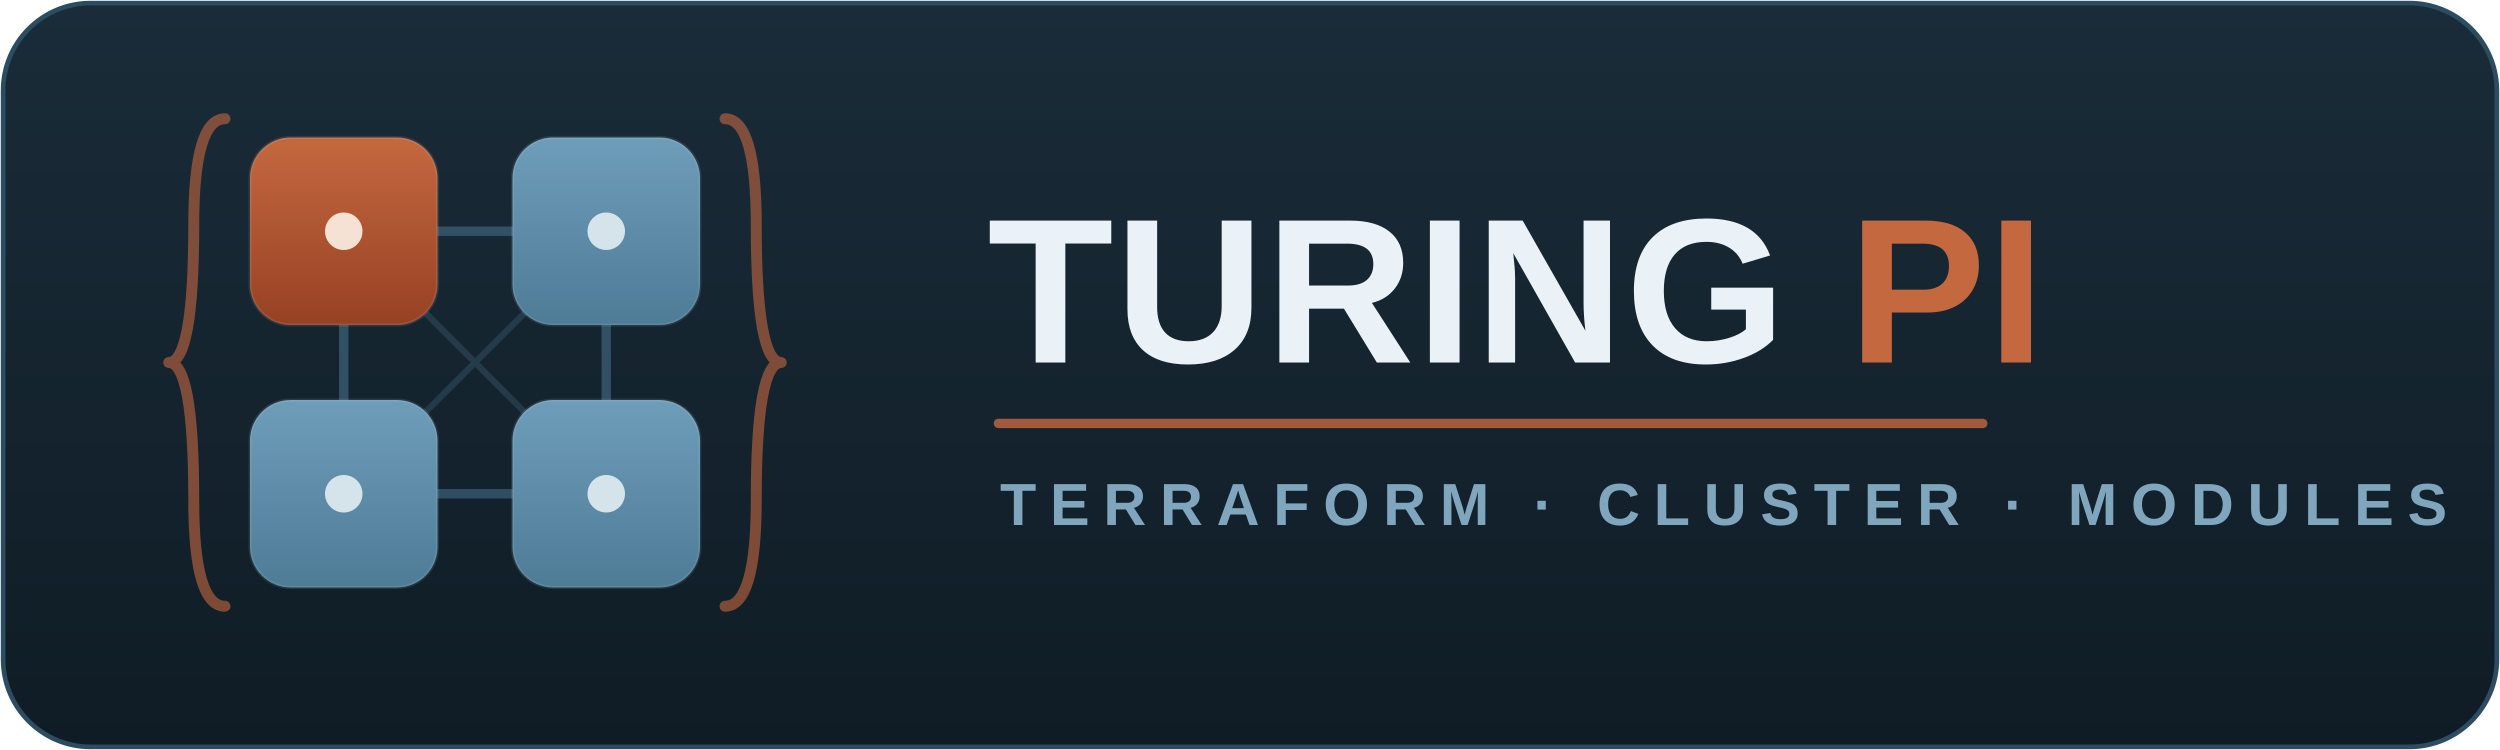
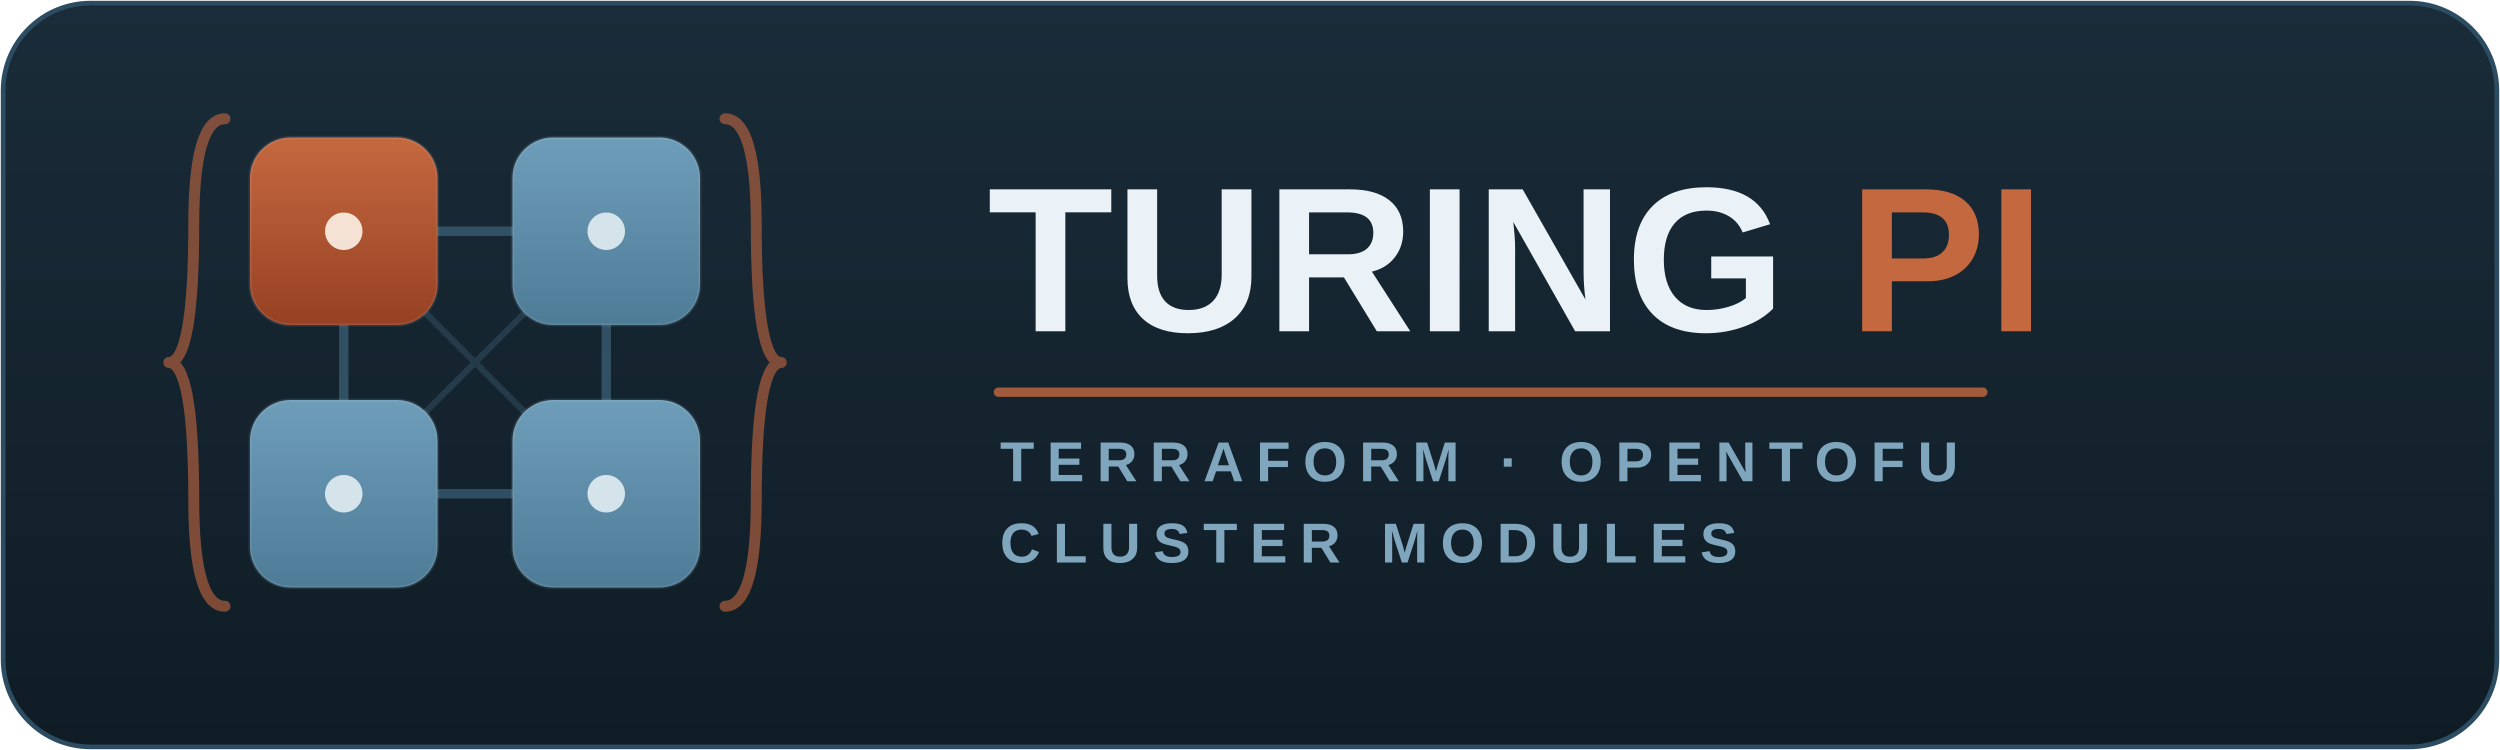
- <svg xmlns="http://www.w3.org/2000/svg" viewBox="0 0 800 240" width="800" height="240" role="img" aria-label="Turing Pi — Terraform Cluster Modules">
+ <svg xmlns="http://www.w3.org/2000/svg" viewBox="0 0 800 240" width="800" height="240" role="img" aria-label="Turing Pi — Terraform &amp; OpenTofu cluster modules">
  <defs>
    <linearGradient id="bg" x1="0" y1="0" x2="0" y2="1">
      <stop offset="0" stop-color="#1A2C39" />
      <stop offset="1" stop-color="#0F1C25" />
    </linearGradient>
    <linearGradient id="node" x1="0" y1="0" x2="0" y2="1">
      <stop offset="0" stop-color="#6E9DBA" />
      <stop offset="1" stop-color="#4E7C97" />
    </linearGradient>
    <linearGradient id="cp" x1="0" y1="0" x2="0" y2="1">
      <stop offset="0" stop-color="#C4683F" />
      <stop offset="1" stop-color="#974124" />
    </linearGradient>
  </defs>
  <rect x="1" y="1" width="798" height="238" rx="28" fill="url(#bg)" stroke="#2C4C61" stroke-width="1.5" />
  <g transform="translate(80,44)">
    <g stroke="#4E7C97" fill="none" stroke-linecap="round">
      <g opacity="0.5" stroke-width="3">
        <line x1="30" y1="30" x2="114" y2="30" />
        <line x1="30" y1="114" x2="114" y2="114" />
        <line x1="30" y1="30" x2="30" y2="114" />
        <line x1="114" y1="30" x2="114" y2="114" />
      </g>
      <g opacity="0.26" stroke-width="2">
        <line x1="30" y1="30" x2="114" y2="114" />
        <line x1="114" y1="30" x2="30" y2="114" />
      </g>
    </g>
    <g fill="none" stroke="#C4683F" stroke-width="3.5" stroke-linecap="round" stroke-linejoin="round" opacity="0.6">
      <path d="M -8 -6 Q -18 -6 -18 28 Q -18 72 -26 72 Q -18 72 -18 116 Q -18 150 -8 150" />
      <path d="M 152 -6 Q 162 -6 162 28 Q 162 72 170 72 Q 162 72 162 116 Q 162 150 152 150" />
    </g>
    <g stroke="#EAF2F7" stroke-opacity="0.10" stroke-width="1">
      <rect x="0" y="0" width="60" height="60" rx="13" fill="url(#cp)" />
      <rect x="84" y="0" width="60" height="60" rx="13" fill="url(#node)" />
      <rect x="0" y="84" width="60" height="60" rx="13" fill="url(#node)" />
      <rect x="84" y="84" width="60" height="60" rx="13" fill="url(#node)" />
    </g>
    <g>
      <circle cx="30" cy="30" r="6" fill="#FBEEE3" opacity="0.92" />
      <circle cx="114" cy="30" r="6" fill="#EAF2F7" opacity="0.85" />
      <circle cx="30" cy="114" r="6" fill="#EAF2F7" opacity="0.85" />
      <circle cx="114" cy="114" r="6" fill="#EAF2F7" opacity="0.85" />
    </g>
  </g>
  <g font-family="'Segoe UI','SF Pro Display',system-ui,-apple-system,'Helvetica Neue',Arial,sans-serif">
-     <text x="316" y="116" font-size="66" font-weight="800" letter-spacing="0.5" fill="#EAF2F7">TURING<tspan fill="#C4683F" dx="20">PI</tspan>
+     <text x="316" y="106" font-size="66" font-weight="800" letter-spacing="0.5" fill="#EAF2F7">TURING<tspan fill="#C4683F" dx="20">PI</tspan>
    </text>
-     <rect x="318" y="134" width="318" height="3" rx="1.5" fill="#C4683F" opacity="0.8" />
-     <text x="320" y="168" font-size="19" font-weight="600" letter-spacing="4.4" fill="#7FA6BC">TERRAFORM · CLUSTER · MODULES</text>
+     <rect x="318" y="124" width="318" height="3" rx="1.5" fill="#C4683F" opacity="0.8" />
+     <text x="320" y="154" font-size="18" font-weight="600" letter-spacing="4" fill="#7FA6BC">TERRAFORM · OPENTOFU</text>
+     <text x="320" y="180" font-size="18" font-weight="600" letter-spacing="4" fill="#7FA6BC">CLUSTER MODULES</text>
  </g>
</svg>
